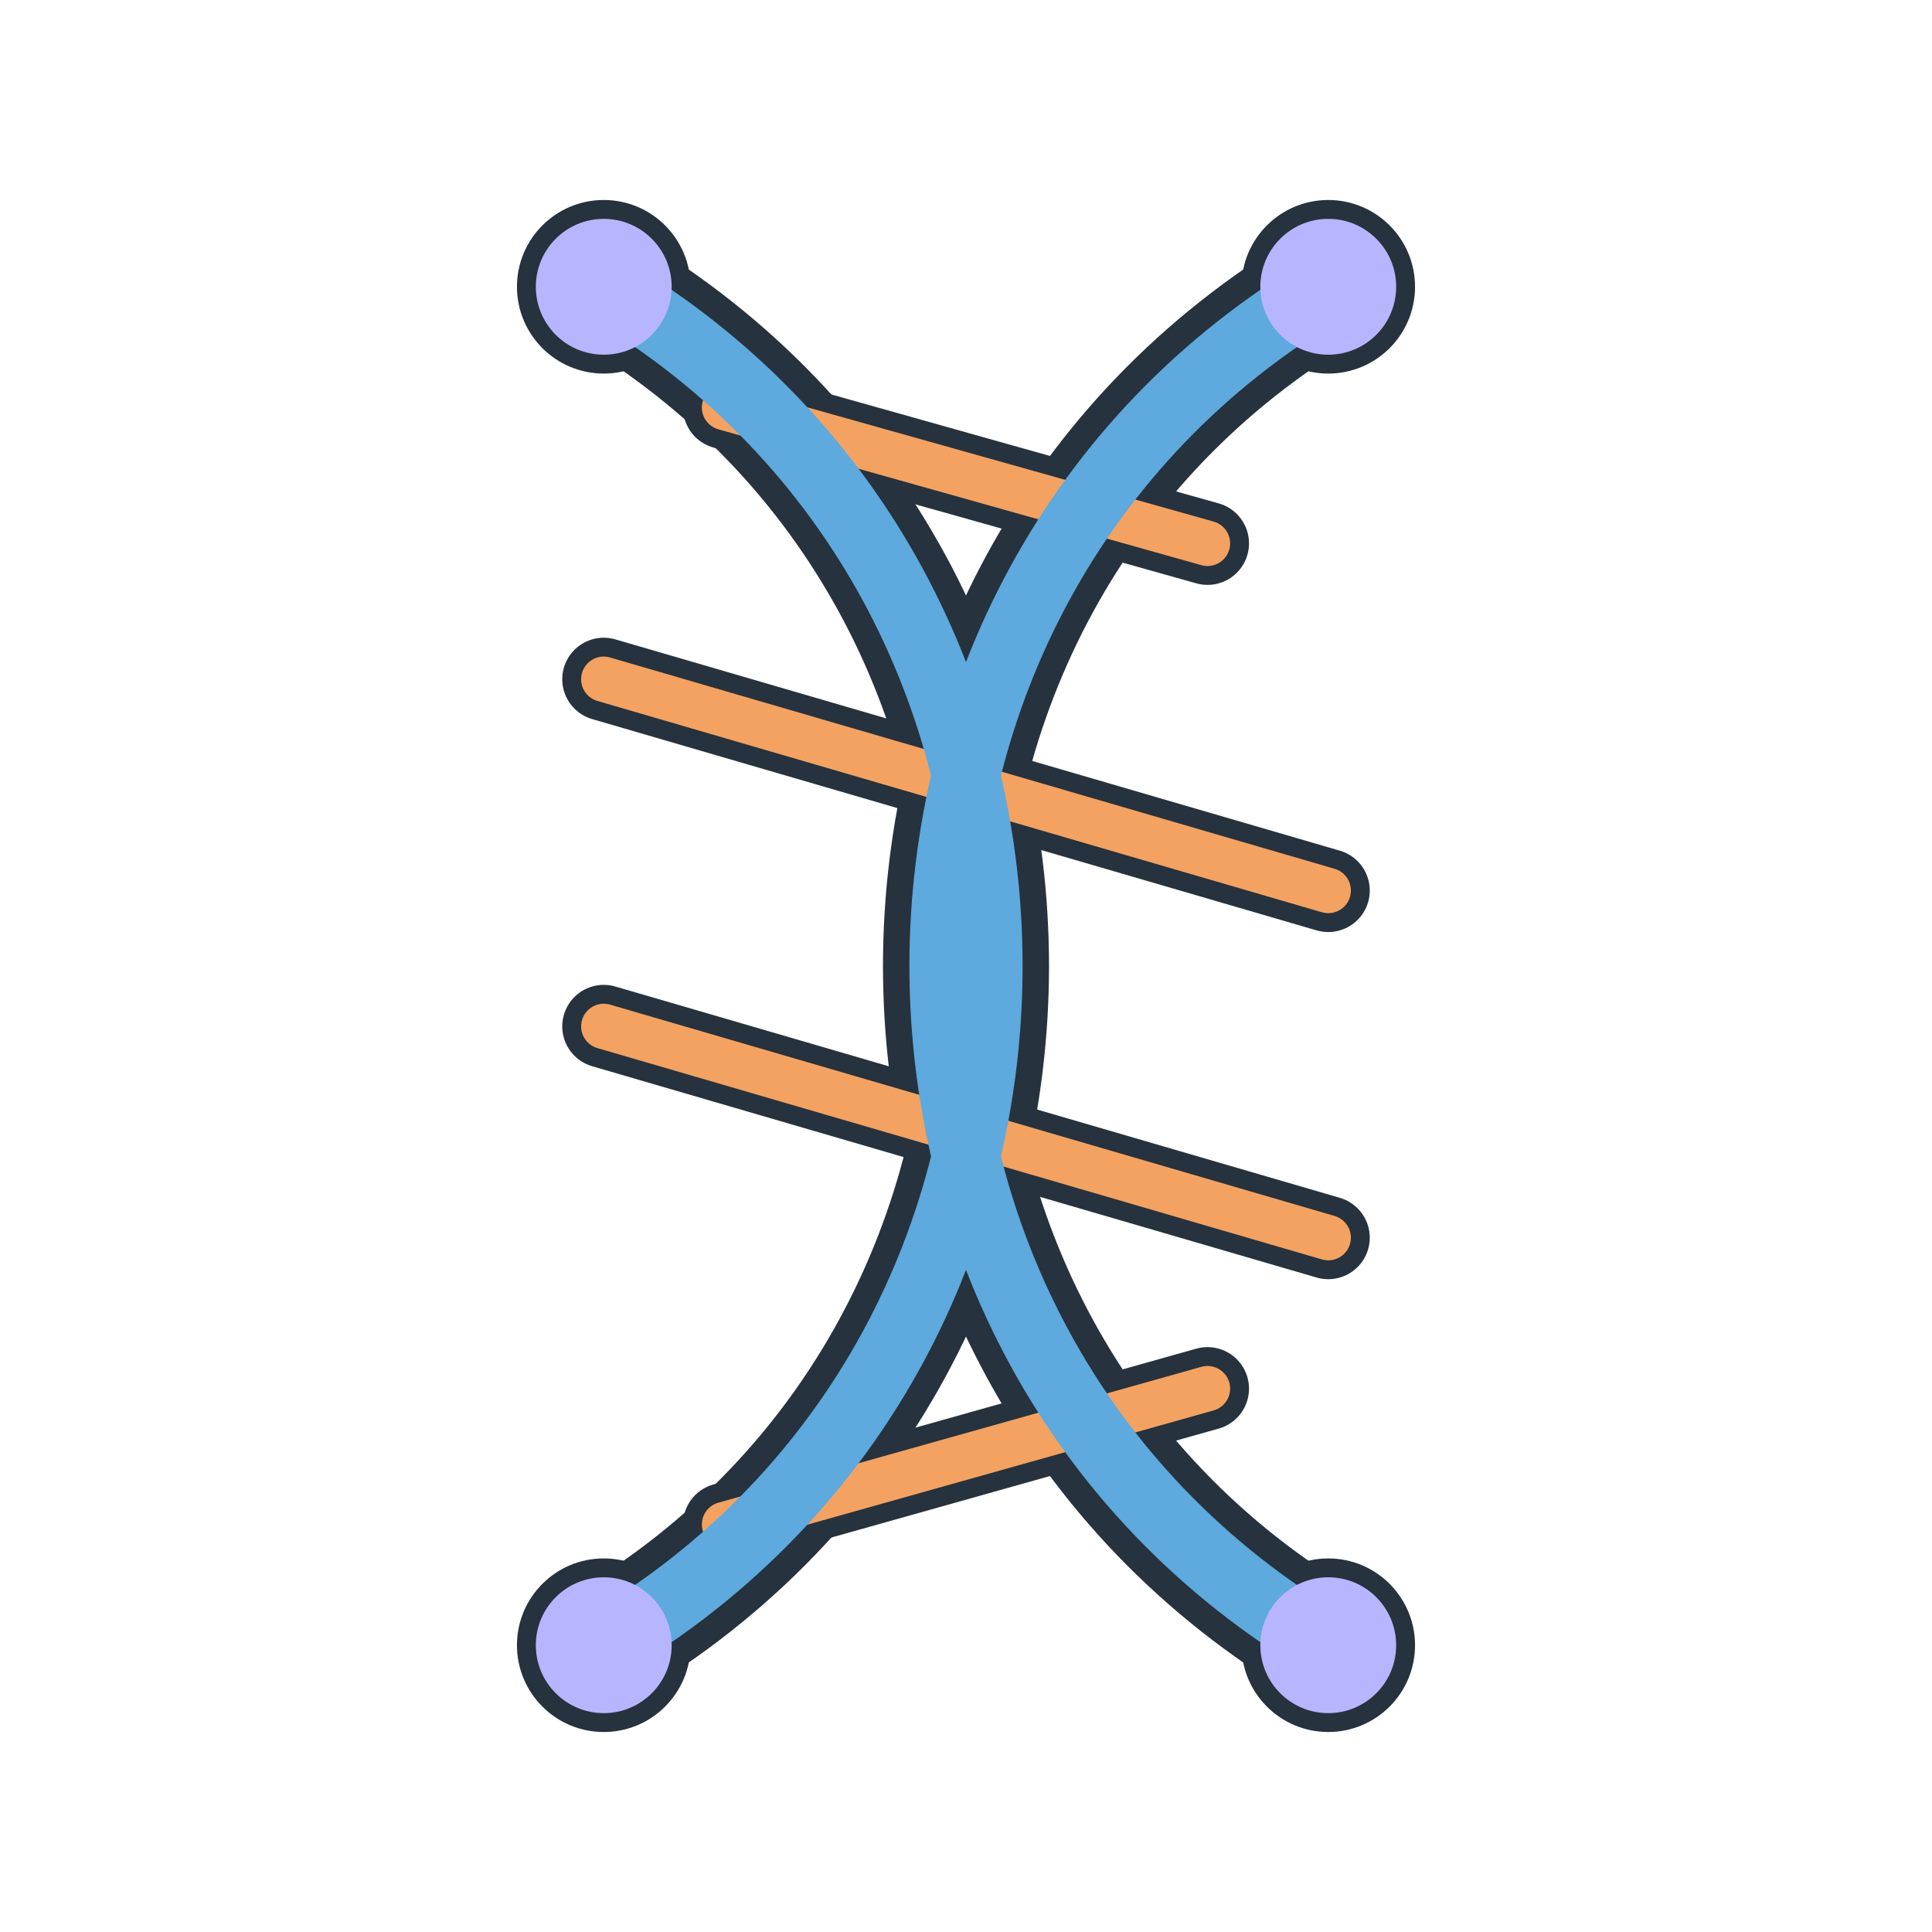
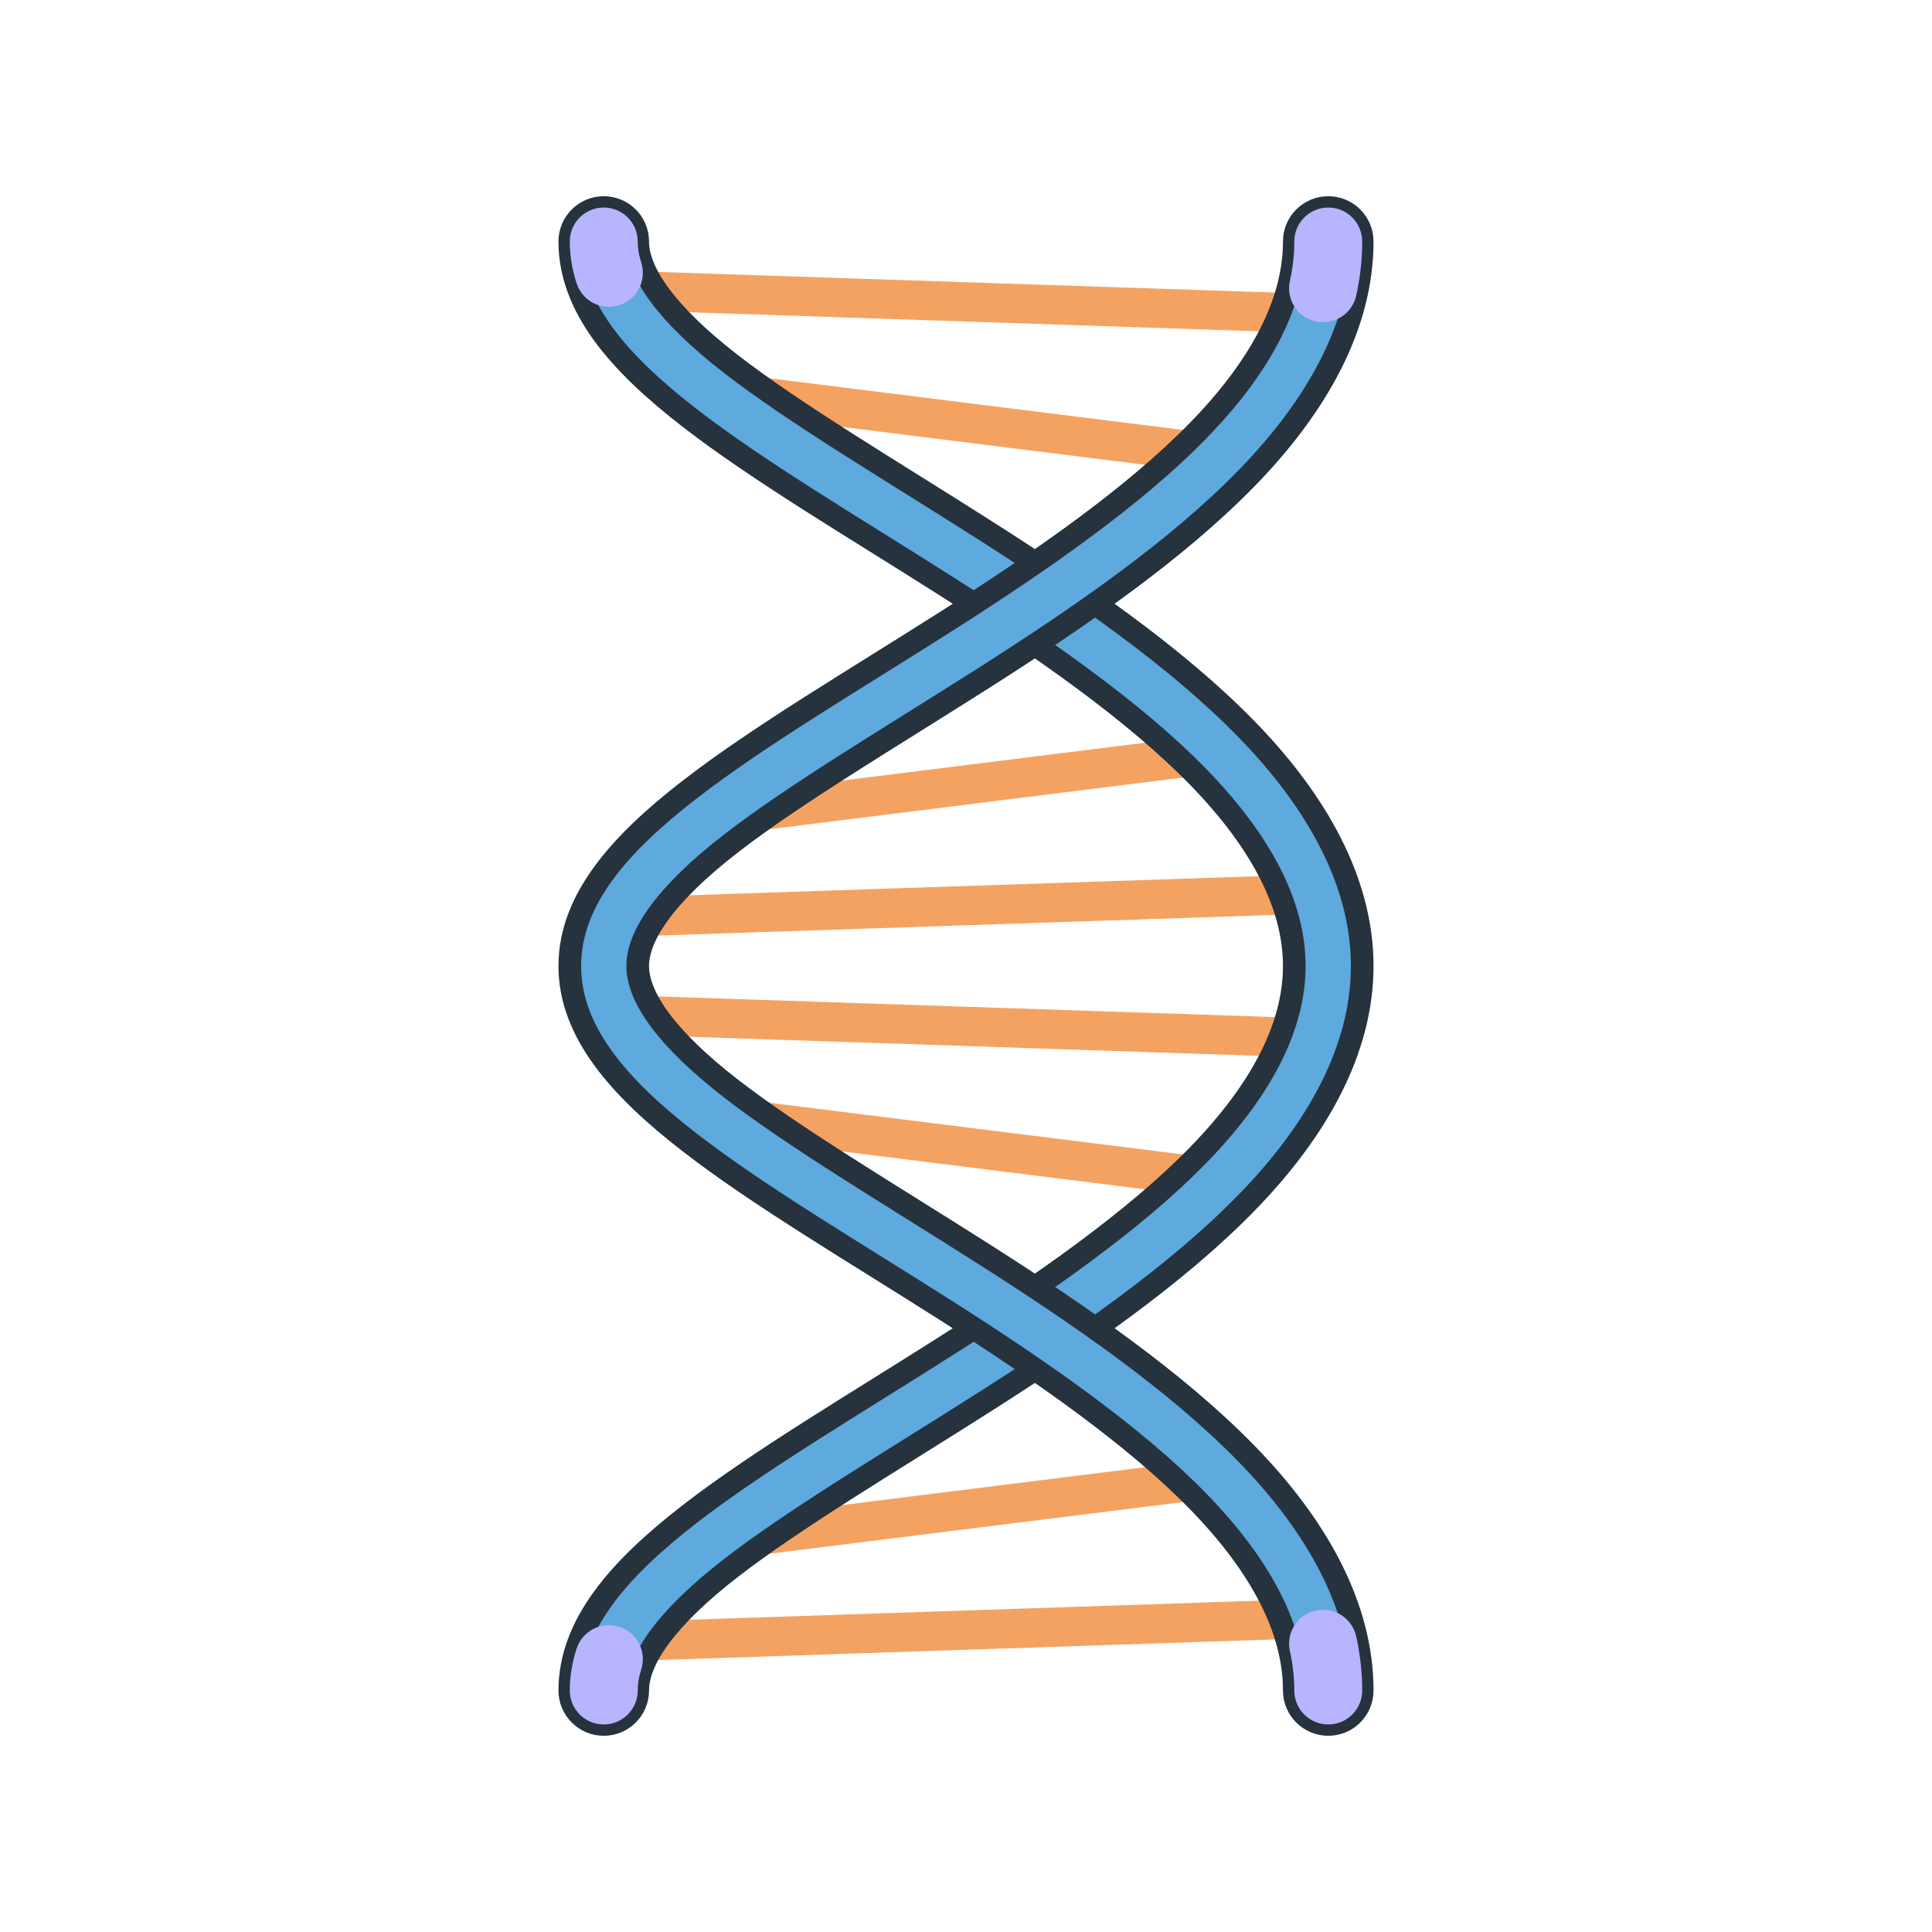
<svg xmlns="http://www.w3.org/2000/svg" viewBox="0 0 128 128" role="img" aria-labelledby="title desc">
-   <g data-region="outline" fill="none" stroke="#26323D" stroke-linecap="round" stroke-linejoin="round">
-     <path d="M40 19c34 20 34 70 0 90M88 19c-34 20-34 70 0 90" stroke-width="8" />
-     <path d="M48 27 80 36M40 45l48 14M40 68l48 14M48 101l32-9" stroke-width="5.5" />
-     <circle cx="40" cy="19" r="4.5" stroke-width="2.5" />
-     <circle cx="88" cy="19" r="4.5" stroke-width="2.5" />
-     <circle cx="40" cy="109" r="4.5" stroke-width="2.5" />
-     <circle cx="88" cy="109" r="4.5" stroke-width="2.5" />
+   <g data-region="base_pair" fill="none" stroke="#F4A261" stroke-width="2.6" stroke-linecap="round">
+     <path d="M40.818 19.224 87.182 20.776" />
+     <path d="M47.029 25.879 80.971 30.121" />
+     <path d="M57.788 33.102 70.212 38.898" />
+     <path d="M70.212 41.102 57.788 46.898" />
+     <path d="M80.971 49.879 47.029 54.121" />
+     <path d="M87.182 59.224 40.818 60.776" />
+     <path d="M87.182 68.776 40.818 67.224" />
+     <path d="M80.971 78.121 47.029 73.879" />
+     <path d="M70.212 86.898 57.788 81.102" />
+     <path d="M57.788 94.898 70.212 89.102" />
+     <path d="M47.029 102.121 80.971 97.879" />
+     <path d="M40.818 108.776 87.182 107.224" />
  </g>
-   <g data-region="base_pair" fill="none" stroke="#F4A261" stroke-linecap="round" stroke-width="3">
-     <path d="M48 27 80 36" />
-     <path d="M40 45l48 14" />
-     <path d="M40 68l48 14" />
-     <path d="M48 101l32-9" />
+   <g data-region="outline" stroke="#26323D" stroke-width="1.5" stroke-linejoin="round">
+     <g data-region="backbone" fill="#5EA9DD">
+       <path d="M42.25 16C42.25 18.063 44.154 20.802 48.408 24.101C52.662 27.399 58.881 31.074 65.208 35.102C71.536 39.13 77.908 43.516 82.581 48.308C87.255 53.1 90.25 58.441 90.25 64C90.25 69.559 87.255 74.9 82.581 79.692C77.908 84.484 71.536 88.87 65.208 92.898C58.881 96.926 52.662 100.601 48.408 103.899C44.154 107.198 42.25 109.937 42.25 112A2.25 2.25 0 0 1 37.75 112C37.75 107.634 41.019 103.934 45.651 100.343C50.283 96.752 56.553 93.074 62.792 89.102C69.031 85.13 75.148 80.869 79.36 76.55C83.572 72.231 85.75 68.012 85.75 64C85.75 59.988 83.572 55.769 79.36 51.45C75.148 47.131 69.031 42.87 62.792 38.898C56.553 34.926 50.283 31.248 45.651 27.657C41.019 24.066 37.75 20.366 37.75 16A2.25 2.25 0 0 1 42.25 16Z" />
+       <path d="M90.25 16C90.25 21.559 87.255 26.9 82.581 31.692C77.908 36.484 71.536 40.87 65.208 44.898C58.881 48.926 52.662 52.601 48.408 55.899C44.154 59.198 42.25 61.937 42.25 64C42.25 66.063 44.154 68.802 48.408 72.101C52.662 75.399 58.881 79.074 65.208 83.102C71.536 87.13 77.908 91.516 82.581 96.308C87.255 101.1 90.25 106.441 90.25 112A2.25 2.25 0 0 1 85.75 112C85.75 107.988 83.572 103.769 79.36 99.45C75.148 95.131 69.031 90.87 62.792 86.898C56.553 82.926 50.283 79.248 45.651 75.657C41.019 72.066 37.75 68.366 37.75 64C37.75 59.634 41.019 55.934 45.651 52.343C50.283 48.752 56.553 45.074 62.792 41.102C69.031 37.13 75.148 32.869 79.36 28.55C83.572 24.231 85.75 20.012 85.75 16A2.25 2.25 0 0 1 90.25 16Z" />
+     </g>
  </g>
-   <g data-region="backbone" fill="none" stroke="#5EA9DD" stroke-linecap="round" stroke-width="4.5">
-     <path d="M40 19c34 20 34 70 0 90" />
-     <path d="M88 19c-34 20-34 70 0 90" />
-   </g>
-   <g data-region="accent" fill="#B8B5FF">
-     <circle cx="40" cy="19" r="4.5" />
-     <circle cx="88" cy="19" r="4.5" />
-     <circle cx="40" cy="109" r="4.5" />
-     <circle cx="88" cy="109" r="4.5" />
+   <g data-region="accent" fill="#B8B5FF" stroke="none">
+     <path d="M42.25 16C42.25 16.446 42.321 16.894 42.482 17.383A2.25 2.25 0 0 1 38.207 18.788C37.91 17.884 37.75 16.943 37.75 16A2.25 2.25 0 0 1 42.25 16Z" />
+     <path d="M42.482 110.617C42.321 111.106 42.25 111.554 42.25 112A2.25 2.25 0 0 1 37.75 112C37.75 111.057 37.91 110.116 38.207 109.212A2.25 2.25 0 0 1 42.482 110.617Z" />
+     <path d="M90.25 16C90.25 17.201 90.115 18.401 89.852 19.587A2.25 2.25 0 0 1 85.459 18.61C85.654 17.734 85.75 16.867 85.75 16A2.25 2.25 0 0 1 90.25 16Z" />
+     <path d="M89.852 108.413C90.115 109.599 90.25 110.799 90.25 112A2.25 2.25 0 0 1 85.75 112C85.75 111.133 85.654 110.266 85.459 109.39A2.25 2.25 0 0 1 89.852 108.413Z" />
  </g>
</svg>
